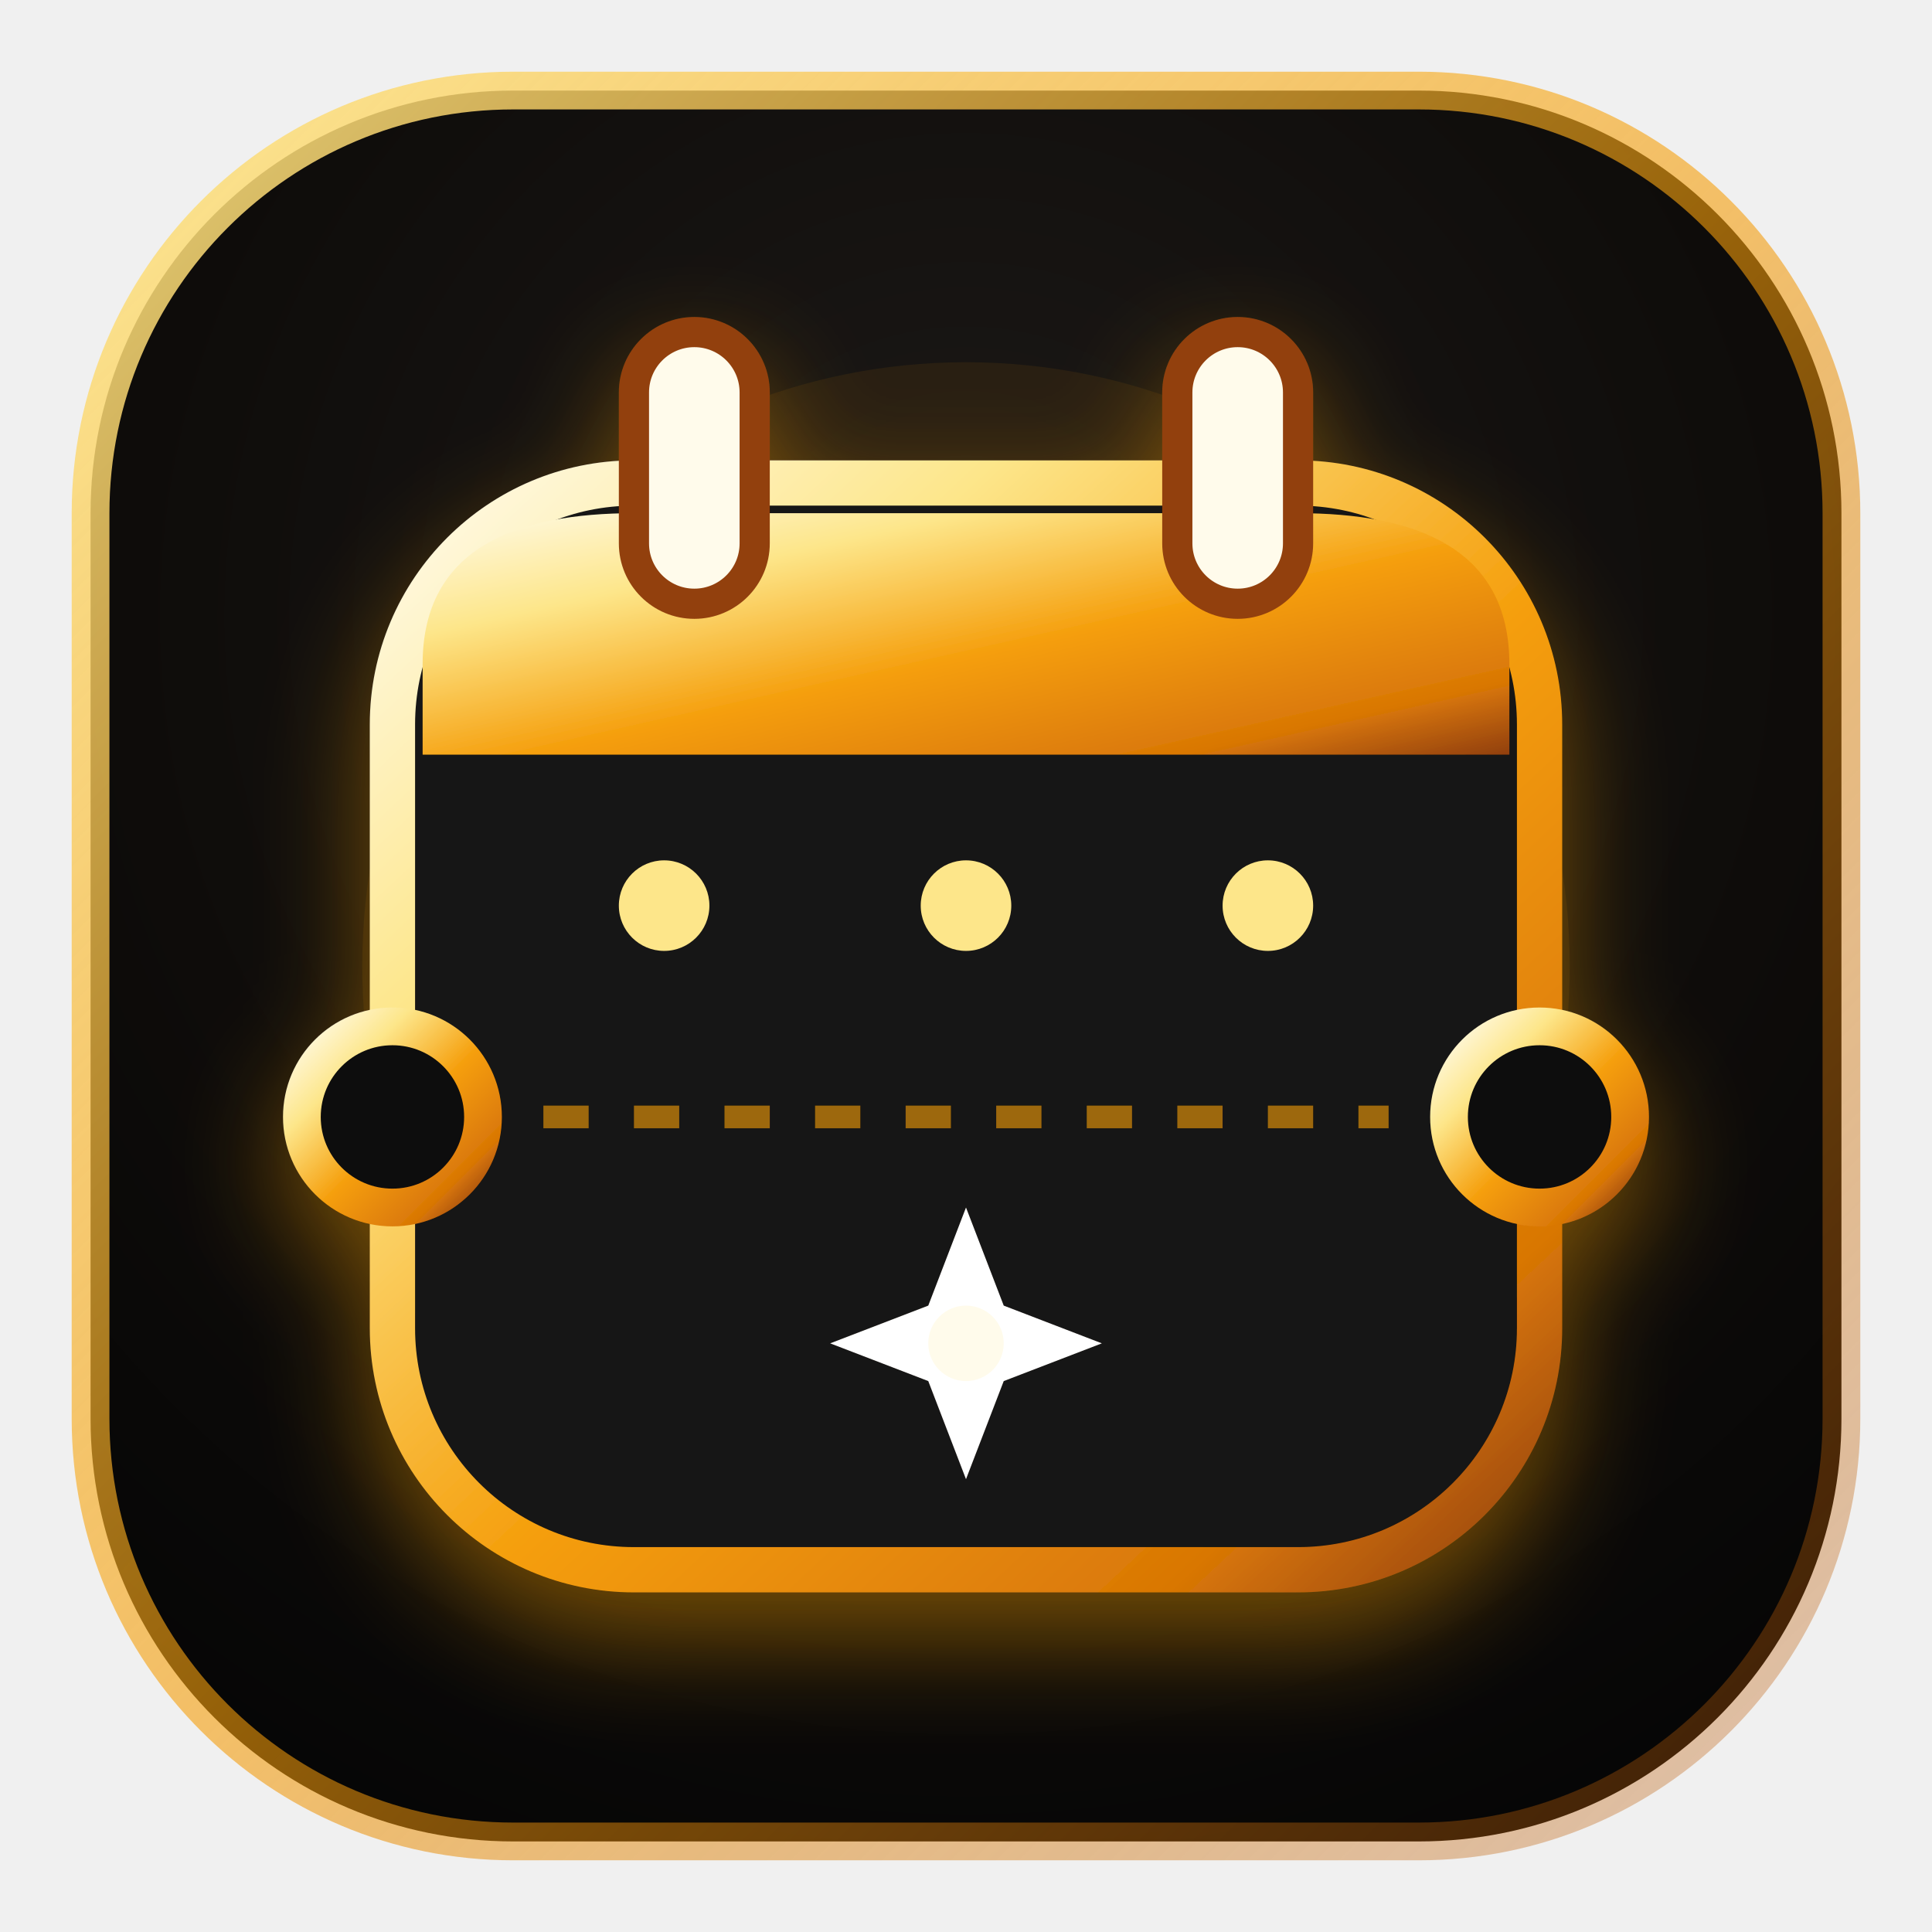
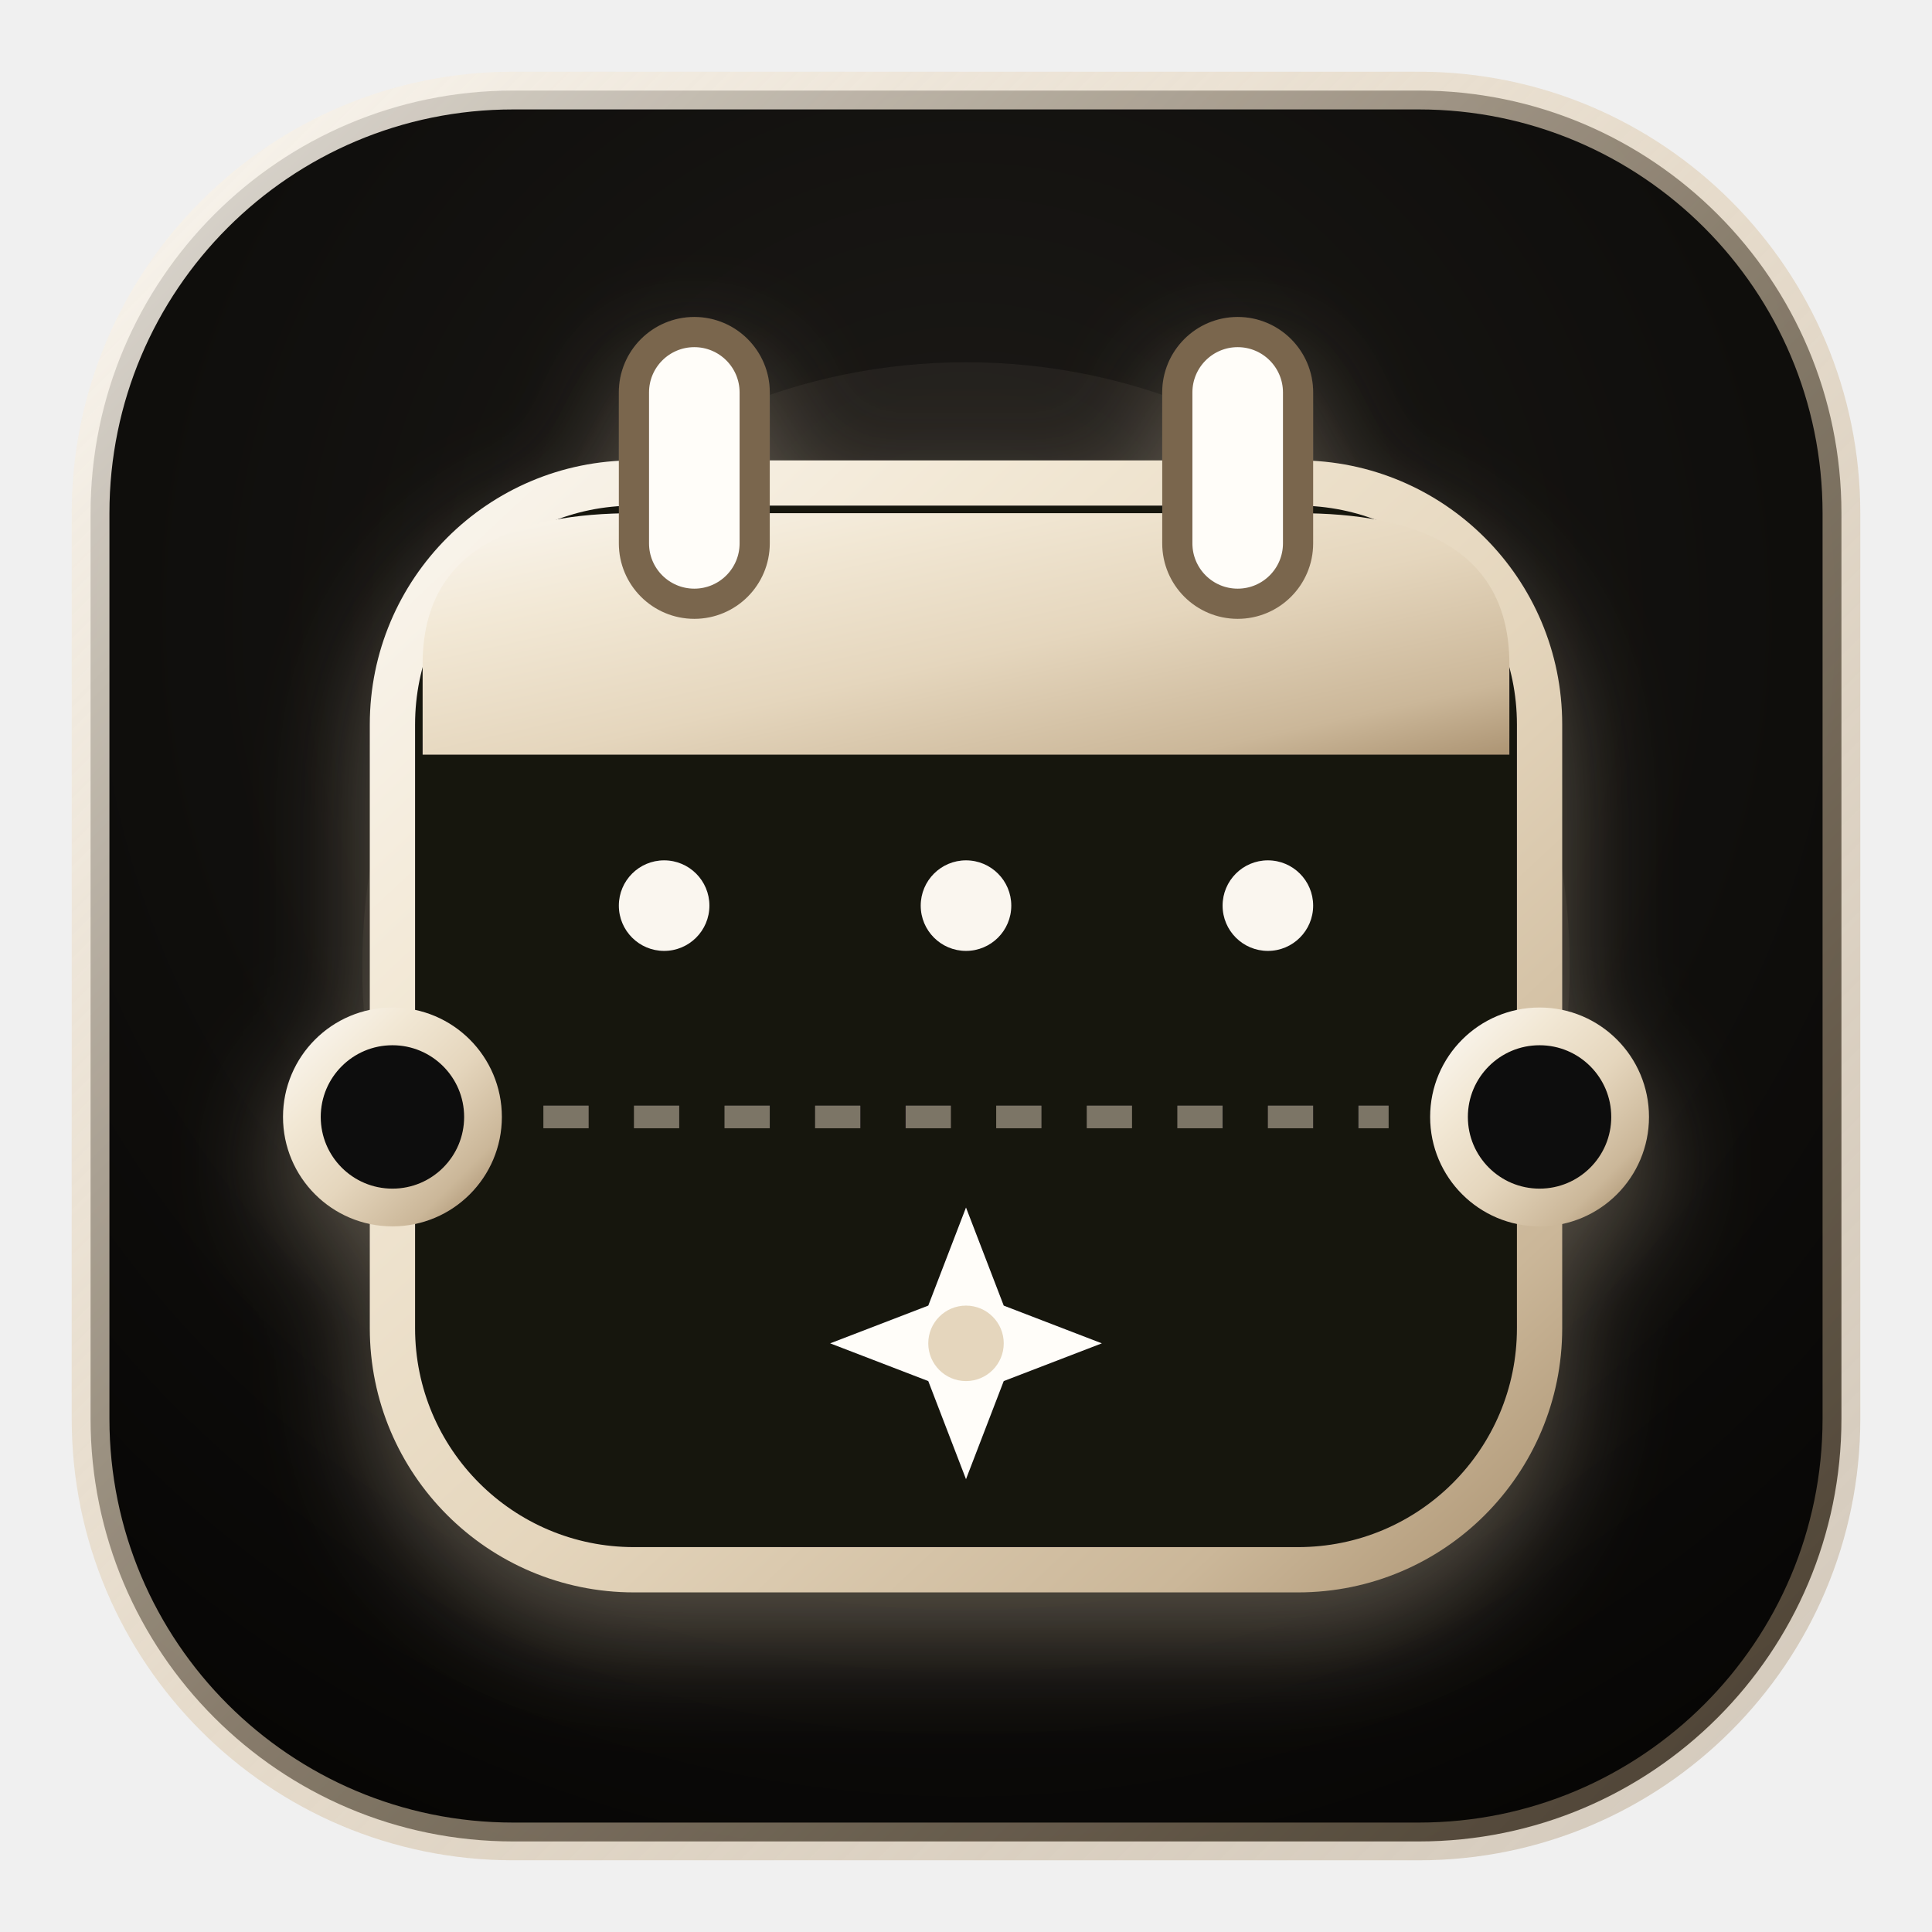
<svg xmlns="http://www.w3.org/2000/svg" viewBox="0 0 128 128" width="100%" height="100%">
  <defs>
    <radialGradient id="darkBg" cx="50%" cy="30%" r="80%">
-       <stop offset="0%" stop-color="#1C1917" />
-       <stop offset="60%" stop-color="#0E0C0A" />
-       <stop offset="100%" stop-color="#050505" />
+       <stop offset="0%" stop-color="#1C1A17" />
+       <stop offset="60%" stop-color="#0F0E0C" />
+       <stop offset="100%" stop-color="#060504" />
    </radialGradient>
-     <linearGradient id="darkGold" x1="0%" y1="0%" x2="100%" y2="100%">
-       <stop offset="0%" stop-color="#FFFBEB" />
-       <stop offset="25%" stop-color="#FDE68A" />
-       <stop offset="55%" stop-color="#F59E0B" />
-       <stop offset="85%" stop-color="#D97706" />
-       <stop offset="100%" stop-color="#92400E" />
+     <linearGradient id="darkBeige" x1="0%" y1="0%" x2="100%" y2="100%">
+       <stop offset="0%" stop-color="#FAF6EF" />
+       <stop offset="25%" stop-color="#F2E8D5" />
+       <stop offset="55%" stop-color="#E5D6BD" />
+       <stop offset="85%" stop-color="#CBB799" />
+       <stop offset="100%" stop-color="#AD9574" />
    </linearGradient>
-     <linearGradient id="darkRim" x1="0%" y1="0%" x2="100%" y2="100%">
-       <stop offset="0%" stop-color="#FDE68A" stop-opacity="0.9" />
-       <stop offset="50%" stop-color="#F59E0B" stop-opacity="0.6" />
-       <stop offset="100%" stop-color="#B45309" stop-opacity="0.3" />
+     <linearGradient id="darkBeigeRim" x1="0%" y1="0%" x2="100%" y2="100%">
+       <stop offset="0%" stop-color="#FAF6EF" stop-opacity="0.9" />
+       <stop offset="50%" stop-color="#DFCDB2" stop-opacity="0.6" />
+       <stop offset="100%" stop-color="#AD9574" stop-opacity="0.4" />
    </linearGradient>
    <filter id="darkDrop" x="-20%" y="-20%" width="140%" height="140%">
-       <feDropShadow dx="0" dy="3" stdDeviation="3.5" flood-color="#F59E0B" flood-opacity="0.45" />
+       <feDropShadow dx="0" dy="3" stdDeviation="3.5" flood-color="#DFCDB2" flood-opacity="0.35" />
    </filter>
  </defs>
-   <rect x="6" y="6" width="116" height="116" rx="28" fill="url(#darkBg)" stroke="url(#darkRim)" stroke-width="2.5" />
-   <circle cx="64" cy="64" r="40" fill="#F59E0B" fill-opacity="0.08" />
+   <rect x="6" y="6" width="116" height="116" rx="28" fill="url(#darkBg)" stroke="url(#darkBeigeRim)" stroke-width="2.5" />
+   <circle cx="64" cy="64" r="40" fill="#E5D6BD" fill-opacity="0.06" />
  <g filter="url(#darkDrop)">
-     <rect x="26" y="32" width="76" height="72" rx="16" fill="#181512" stroke="url(#darkGold)" stroke-width="3" />
-     <path d="M28 44C28 36.268 34.268 34 42 34H86C93.732 34 100 36.268 100 44V50H28V44Z" fill="url(#darkGold)" />
-     <rect x="42" y="22" width="8" height="18" rx="4" fill="#FFFBEB" stroke="#92400E" stroke-width="2" />
-     <rect x="78" y="22" width="8" height="18" rx="4" fill="#FFFBEB" stroke="#92400E" stroke-width="2" />
-     <circle cx="26" cy="74" r="6" fill="#0E0C0A" stroke="url(#darkGold)" stroke-width="2.5" />
-     <circle cx="102" cy="74" r="6" fill="#0E0C0A" stroke="url(#darkGold)" stroke-width="2.5" />
-     <line x1="36" y1="74" x2="92" y2="74" stroke="#F59E0B" stroke-dasharray="3 3" stroke-width="1.5" stroke-opacity="0.6" />
-     <circle cx="44" cy="60" r="3" fill="#FDE68A" />
-     <circle cx="64" cy="60" r="3" fill="#FDE68A" />
-     <circle cx="84" cy="60" r="3" fill="#FDE68A" />
-     <path d="M64 80L66.5 86.5L73 89L66.5 91.5L64 98L61.5 91.5L55 89L61.5 86.5L64 80Z" fill="#FFFFFF" />
-     <circle cx="64" cy="89" r="2.5" fill="#FFFBEB" />
+     <rect x="26" y="32" width="76" height="72" rx="16" fill="#151310" stroke="url(#darkBeige)" stroke-width="3" />
+     <path d="M28 44C28 36.268 34.268 34 42 34H86C93.732 34 100 36.268 100 44V50H28V44Z" fill="url(#darkBeige)" />
+     <rect x="42" y="22" width="8" height="18" rx="4" fill="#FFFDF9" stroke="#7A664E" stroke-width="2" />
+     <rect x="78" y="22" width="8" height="18" rx="4" fill="#FFFDF9" stroke="#7A664E" stroke-width="2" />
+     <circle cx="26" cy="74" r="6" fill="#0C0B0A" stroke="url(#darkBeige)" stroke-width="2.5" />
+     <circle cx="102" cy="74" r="6" fill="#0E0C0A" stroke="url(#darkBeige)" stroke-width="2.5" />
+     <line x1="36" y1="74" x2="92" y2="74" stroke="#E5D6BD" stroke-dasharray="3 3" stroke-width="1.5" stroke-opacity="0.5" />
+     <circle cx="44" cy="60" r="3" fill="#FAF6EF" />
+     <circle cx="64" cy="60" r="3" fill="#FAF6EF" />
+     <circle cx="84" cy="60" r="3" fill="#FAF6EF" />
+     <path d="M64 80L66.5 86.5L73 89L66.5 91.5L64 98L61.5 91.5L55 89L61.5 86.5L64 80Z" fill="#FFFDF9" />
+     <circle cx="64" cy="89" r="2.5" fill="#E5D6BD" />
  </g>
</svg>
